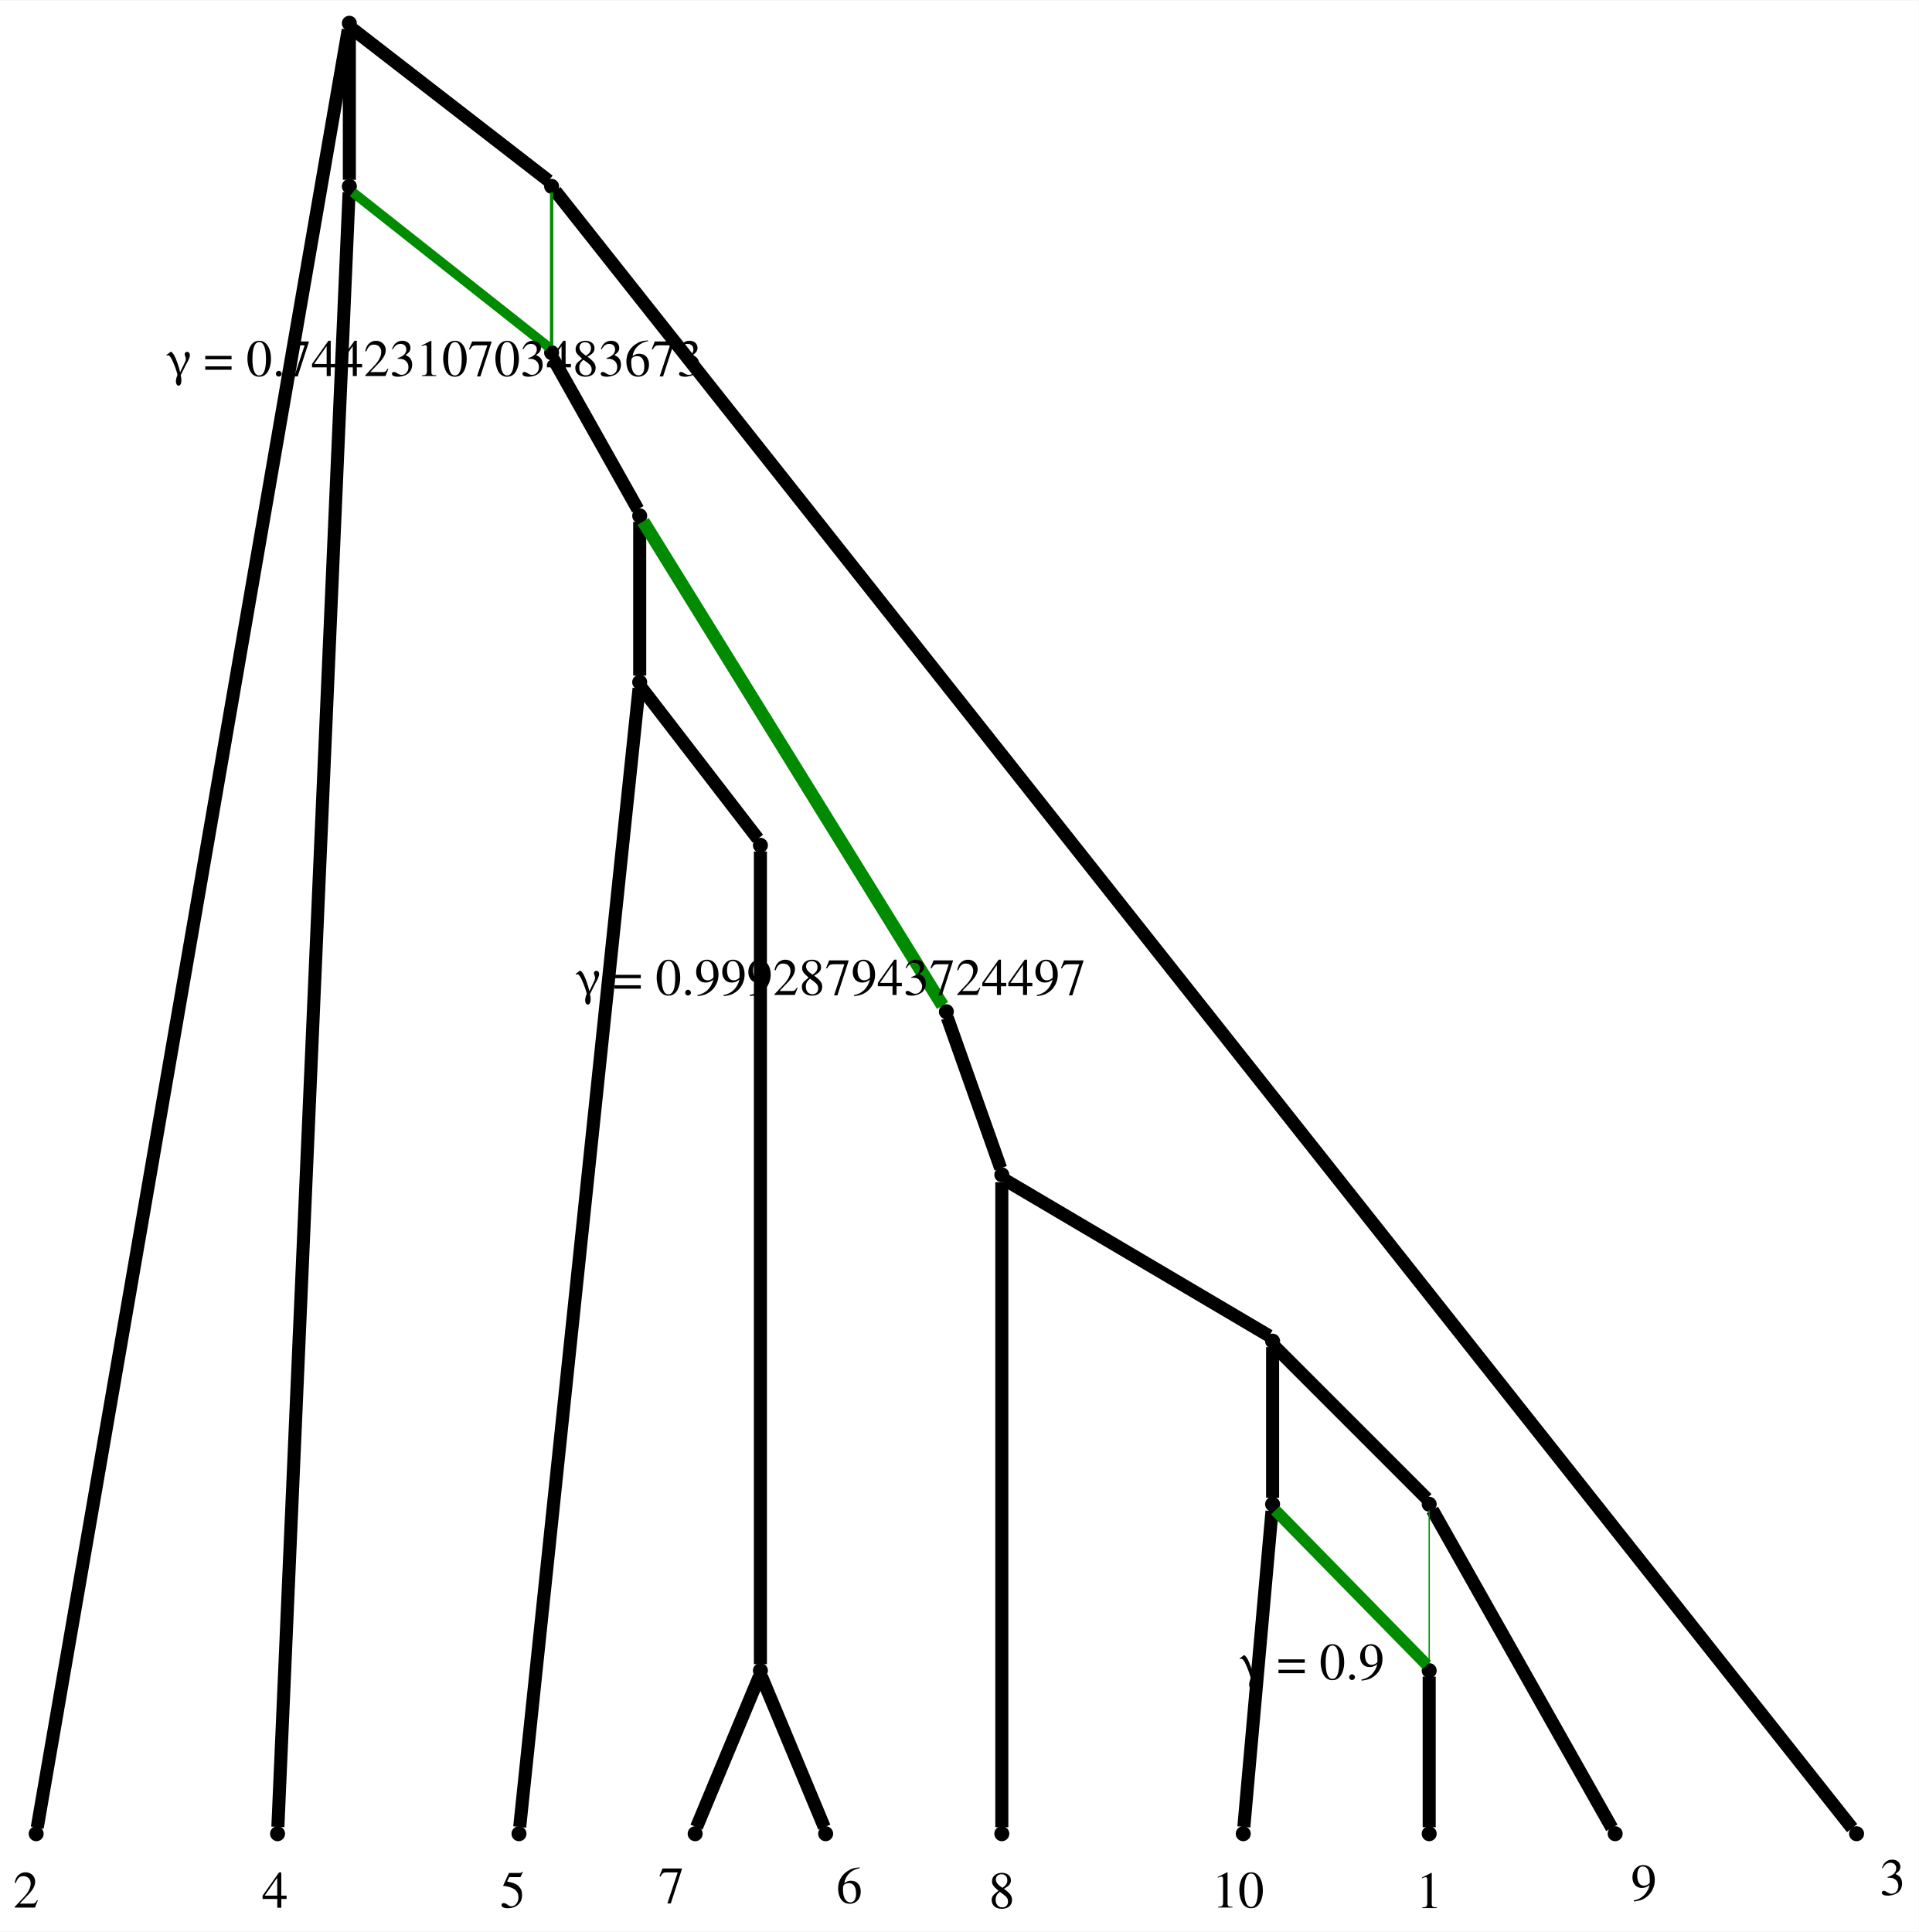
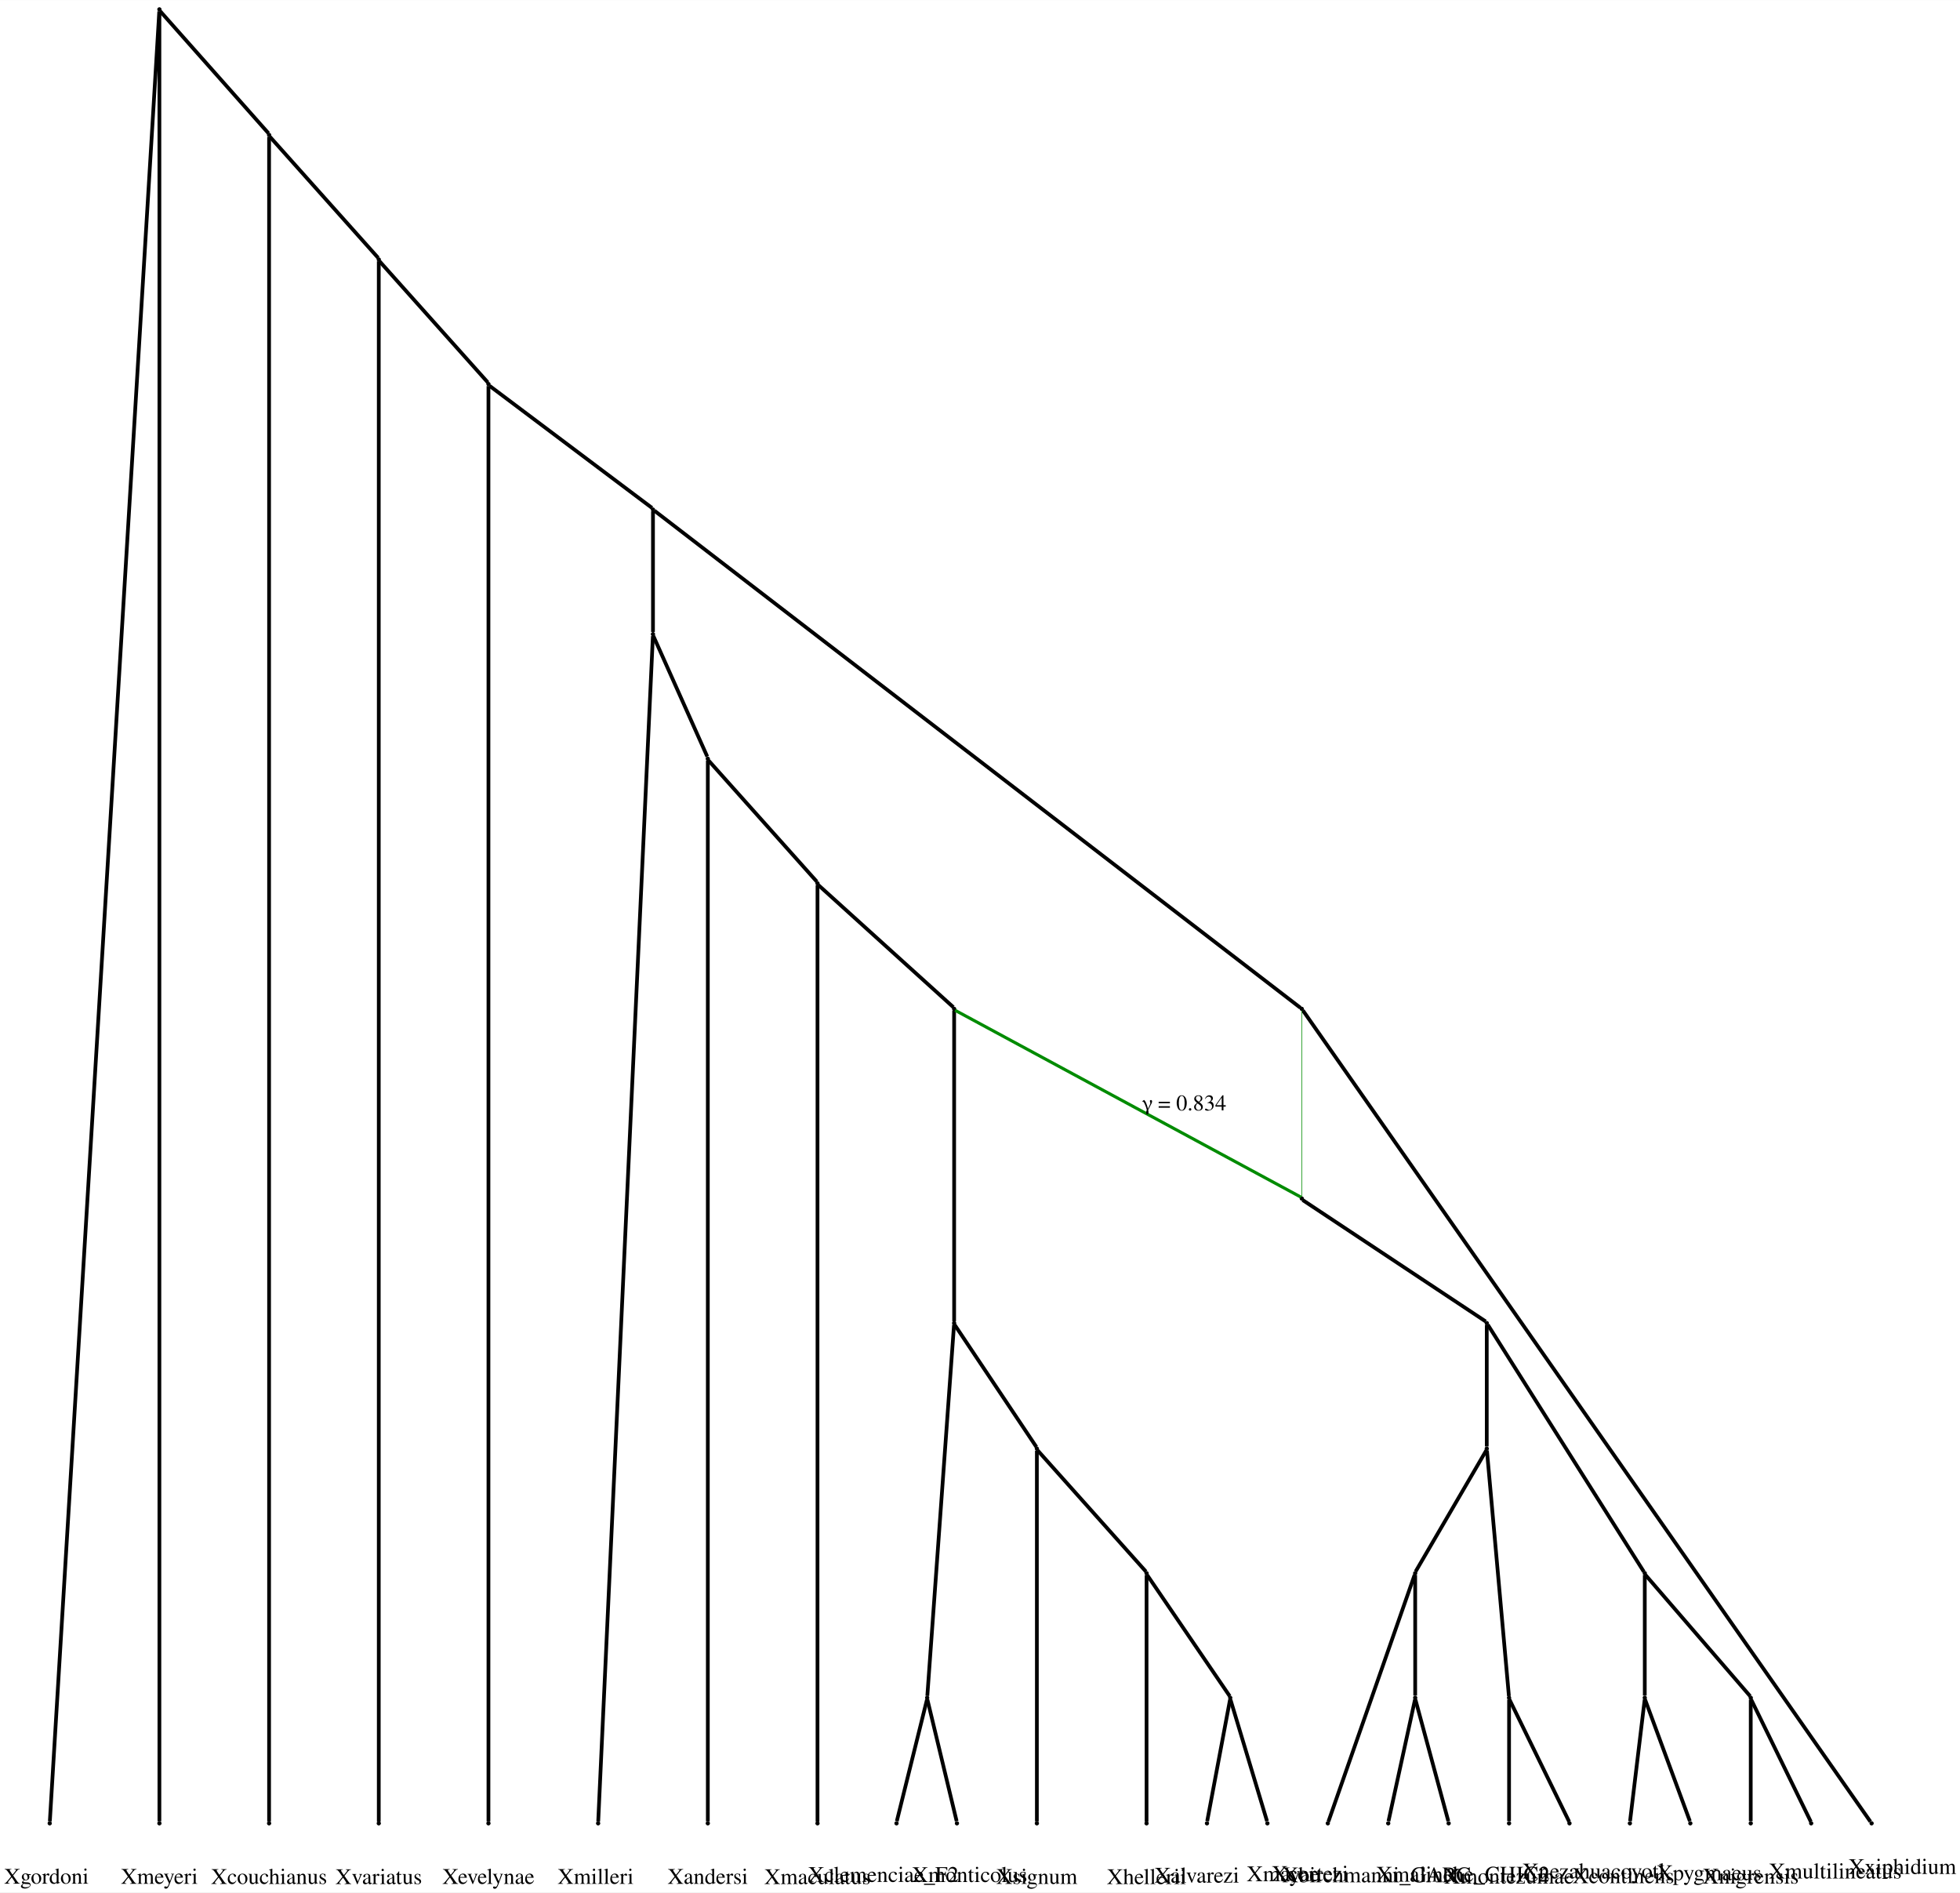
- <svg xmlns="http://www.w3.org/2000/svg" width="429pt" height="432pt" viewBox="0.00 0.00 429.18 432.00">
-   <g id="graph0" class="graph" transform="scale(0.729729 0.729729) rotate(0) translate(4 588.001)">
-     <polygon fill="white" stroke="none" points="-4,4 -4,-588.001 584.143,-588.001 584.143,4 -4,4" />
+ <svg xmlns="http://www.w3.org/2000/svg" width="432pt" height="417pt" viewBox="0.00 0.00 432.00 416.96">
+   <g id="graph0" class="graph" transform="scale(0.204874 0.204874) rotate(0) translate(4 2031.19)">
+     <polygon fill="white" stroke="none" points="-4,4 -4,-2031.19 2104.61,-2031.19 2104.61,4 -4,4" />
    <g id="node1" class="node">
-       <ellipse fill="black" stroke="black" cx="103.085" cy="-581.001" rx="1.8" ry="1.8" />
+       <ellipse fill="black" stroke="black" cx="167.49" cy="-2021.19" rx="1.8" ry="1.8" />
+     </g>
+     <g id="node2" class="node">
+       <ellipse fill="black" stroke="black" cx="49.49" cy="-70.185" rx="1.8" ry="1.8" />
+     </g>
+     <g id="edge1" class="edge">
+       <path fill="none" stroke="black" stroke-width="4" d="M167.357,-2018.98C163.012,-1947.15 53.88,-142.761 49.618,-72.304" />
+       <text text-anchor="middle" x="45.996" y="-5.214" font-family="Times,serif" font-size="24.00">Xgordoni</text>
+     </g>
+     <g id="node3" class="node">
+       <ellipse fill="black" stroke="black" cx="167.49" cy="-70.185" rx="1.8" ry="1.8" />
+     </g>
+     <g id="edge2" class="edge">
+       <path fill="none" stroke="black" stroke-width="4" d="M167.49,-2018.98C167.49,-1947.15 167.49,-142.761 167.49,-72.304" />
+       <text text-anchor="middle" x="167.49" y="-5.104" font-family="Times,serif" font-size="24.00">Xmeyeri</text>
+     </g>
+     <g id="node26" class="node">
+       <ellipse fill="black" stroke="black" cx="285.49" cy="-1886.19" rx="1.8" ry="1.8" />
+     </g>
+     <g id="edge3" class="edge">
+       <path fill="none" stroke="black" stroke-width="4" d="M168.244,-2019.34C177.822,-2008.54 275.654,-1898.27 284.805,-1887.96" />
+     </g>
+     <g id="node4" class="node">
+       <ellipse fill="black" stroke="black" cx="285.49" cy="-70.185" rx="1.8" ry="1.8" />
+     </g>
+     <g id="node5" class="node">
+       <ellipse fill="black" stroke="black" cx="403.49" cy="-70.185" rx="1.8" ry="1.8" />
+     </g>
+     <g id="node6" class="node">
+       <ellipse fill="black" stroke="black" cx="521.49" cy="-70.185" rx="1.8" ry="1.8" />
+     </g>
+     <g id="node7" class="node">
+       <ellipse fill="black" stroke="black" cx="757.49" cy="-70.185" rx="1.8" ry="1.8" />
+     </g>
+     <g id="node8" class="node">
+       <ellipse fill="black" stroke="black" cx="875.49" cy="-70.185" rx="1.8" ry="1.8" />
+     </g>
+     <g id="node9" class="node">
+       <ellipse fill="black" stroke="black" cx="960.49" cy="-70.185" rx="1.8" ry="1.8" />
    </g>
    <g id="node10" class="node">
-       <ellipse fill="black" stroke="black" cx="7.085" cy="-26.001" rx="1.8" ry="1.8" />
+       <ellipse fill="black" stroke="black" cx="1025.49" cy="-70.185" rx="1.8" ry="1.8" />
+     </g>
+     <g id="node11" class="node">
+       <ellipse fill="black" stroke="black" cx="1229.49" cy="-70.185" rx="1.8" ry="1.8" />
+     </g>
+     <g id="node12" class="node">
+       <ellipse fill="black" stroke="black" cx="1294.49" cy="-70.185" rx="1.8" ry="1.8" />
+     </g>
+     <g id="node13" class="node">
+       <ellipse fill="black" stroke="black" cx="1359.49" cy="-70.185" rx="1.8" ry="1.8" />
+     </g>
+     <g id="node14" class="node">
+       <ellipse fill="black" stroke="black" cx="1111.49" cy="-70.185" rx="1.8" ry="1.8" />
+     </g>
+     <g id="node15" class="node">
+       <ellipse fill="black" stroke="black" cx="1489.49" cy="-70.185" rx="1.8" ry="1.8" />
+     </g>
+     <g id="node16" class="node">
+       <ellipse fill="black" stroke="black" cx="1554.49" cy="-70.185" rx="1.8" ry="1.8" />
+     </g>
+     <g id="node17" class="node">
+       <ellipse fill="black" stroke="black" cx="1424.49" cy="-70.185" rx="1.8" ry="1.8" />
+     </g>
+     <g id="node18" class="node">
+       <ellipse fill="black" stroke="black" cx="1619.49" cy="-70.185" rx="1.8" ry="1.8" />
+     </g>
+     <g id="node19" class="node">
+       <ellipse fill="black" stroke="black" cx="1684.49" cy="-70.185" rx="1.8" ry="1.8" />
+     </g>
+     <g id="node20" class="node">
+       <ellipse fill="black" stroke="black" cx="1749.49" cy="-70.185" rx="1.8" ry="1.8" />
+     </g>
+     <g id="node21" class="node">
+       <ellipse fill="black" stroke="black" cx="1814.49" cy="-70.185" rx="1.8" ry="1.8" />
+     </g>
+     <g id="node22" class="node">
+       <ellipse fill="black" stroke="black" cx="1879.49" cy="-70.185" rx="1.8" ry="1.8" />
+     </g>
+     <g id="node23" class="node">
+       <ellipse fill="black" stroke="black" cx="1944.49" cy="-70.185" rx="1.8" ry="1.8" />
+     </g>
+     <g id="node24" class="node">
+       <ellipse fill="black" stroke="black" cx="639.49" cy="-70.185" rx="1.8" ry="1.8" />
+     </g>
+     <g id="node25" class="node">
+       <ellipse fill="black" stroke="black" cx="2009.49" cy="-70.185" rx="1.8" ry="1.8" />
+     </g>
+     <g id="edge4" class="edge">
+       <path fill="none" stroke="black" stroke-width="4" d="M285.49,-1884.13C285.49,-1817.27 285.49,-137.739 285.49,-72.158" />
+       <text text-anchor="middle" x="285.49" y="-4.958" font-family="Times,serif" font-size="24.00">Xcouchianus</text>
+     </g>
+     <g id="node27" class="node">
+       <ellipse fill="black" stroke="black" cx="403.49" cy="-1752.19" rx="1.8" ry="1.8" />
+     </g>
+     <g id="edge5" class="edge">
+       <path fill="none" stroke="black" stroke-width="4" d="M286.244,-1884.34C295.822,-1873.63 393.654,-1764.19 402.805,-1753.95" />
+     </g>
+     <g id="edge6" class="edge">
+       <path fill="none" stroke="black" stroke-width="4" d="M403.49,-1750.29C403.49,-1688.36 403.49,-132.754 403.49,-72.012" />
+       <text text-anchor="middle" x="403.49" y="-4.812" font-family="Times,serif" font-size="24.00">Xvariatus</text>
+     </g>
+     <g id="node28" class="node">
+       <ellipse fill="black" stroke="black" cx="521.49" cy="-1618.19" rx="1.8" ry="1.8" />
+     </g>
+     <g id="edge7" class="edge">
+       <path fill="none" stroke="black" stroke-width="4" d="M404.244,-1750.34C413.822,-1739.63 511.654,-1630.19 520.805,-1619.95" />
+     </g>
+     <g id="edge8" class="edge">
+       <path fill="none" stroke="black" stroke-width="4" d="M521.49,-1616.07C521.49,-1553.75 521.49,-133.219 521.49,-72.209" />
+       <text text-anchor="middle" x="521.49" y="-5.009" font-family="Times,serif" font-size="24.00">Xevelynae</text>
+     </g>
+     <g id="node29" class="node">
+       <ellipse fill="black" stroke="black" cx="698.49" cy="-1483.19" rx="1.8" ry="1.8" />
+     </g>
+     <g id="edge9" class="edge">
+       <path fill="none" stroke="black" stroke-width="4" d="M522.621,-1616.34C536.988,-1605.54 683.736,-1495.27 697.462,-1484.96" />
+     </g>
+     <g id="node30" class="node">
+       <ellipse fill="black" stroke="black" cx="698.49" cy="-1349.19" rx="1.8" ry="1.8" />
+     </g>
+     <g id="edge10" class="edge">
+       <path fill="none" stroke="black" stroke-width="4" d="M698.49,-1481.34C698.49,-1470.8 698.49,-1364.75 698.49,-1351.53" />
+     </g>
+     <g id="node48" class="node">
+       <ellipse fill="black" stroke="black" cx="1396.49" cy="-946.185" rx="1.8" ry="1.8" />
+     </g>
+     <g id="edge46" class="edge">
+       <path fill="none" stroke="black" stroke-width="4" d="M700.027,-1482C735.153,-1454.98 1360.84,-973.609 1395.04,-947.305" />
+     </g>
+     <g id="edge45" class="edge">
+       <path fill="none" stroke="black" stroke-width="4" d="M698.395,-1347.11C695.819,-1291.27 642.098,-126.722 639.582,-72.165" />
+       <text text-anchor="middle" x="636.817" y="-5.028" font-family="Times,serif" font-size="24.00">Xmilleri</text>
+     </g>
+     <g id="node31" class="node">
+       <ellipse fill="black" stroke="black" cx="757.49" cy="-1215.19" rx="1.8" ry="1.8" />
+     </g>
+     <g id="edge11" class="edge">
+       <path fill="none" stroke="black" stroke-width="4" d="M698.867,-1347.34C703.578,-1336.8 750.98,-1230.75 756.887,-1217.53" />
+     </g>
+     <g id="edge12" class="edge">
+       <path fill="none" stroke="black" stroke-width="4" d="M757.49,-1213.33C757.49,-1163.44 757.49,-124.965 757.49,-72.262" />
+       <text text-anchor="middle" x="757.49" y="-5.062" font-family="Times,serif" font-size="24.00">Xandersi</text>
+     </g>
+     <g id="node32" class="node">
+       <ellipse fill="black" stroke="black" cx="875.49" cy="-1081.19" rx="1.8" ry="1.8" />
+     </g>
+     <g id="edge13" class="edge">
+       <path fill="none" stroke="black" stroke-width="4" d="M758.244,-1213.34C767.822,-1202.63 865.654,-1093.19 874.805,-1082.95" />
+     </g>
+     <g id="edge14" class="edge">
+       <path fill="none" stroke="black" stroke-width="4" d="M875.49,-1079.26C875.49,-1031.74 875.49,-118.363 875.49,-72.012" />
+       <text text-anchor="middle" x="875.49" y="-4.812" font-family="Times,serif" font-size="24.00">Xmaculatus</text>
+     </g>
+     <g id="node33" class="node">
+       <ellipse fill="black" stroke="black" cx="1022.49" cy="-946.185" rx="1.8" ry="1.8" />
+     </g>
+     <g id="edge15" class="edge">
+       <path fill="none" stroke="black" stroke-width="4" d="M876.429,-1079.34C888.362,-1068.54 1010.24,-958.272 1021.64,-947.958" />
+     </g>
+     <g id="node34" class="node">
+       <ellipse fill="black" stroke="black" cx="1022.49" cy="-608.185" rx="1.8" ry="1.8" />
+     </g>
+     <g id="edge16" class="edge">
+       <path fill="none" stroke="black" stroke-width="4" d="M1022.49,-944.367C1022.49,-919.009 1022.49,-636.586 1022.49,-610.165" />
+     </g>
+     <g id="node39" class="node">
+       <ellipse fill="black" stroke="black" cx="1396.49" cy="-742.185" rx="1.8" ry="1.8" />
+     </g>
+     <g id="edge27" class="edge">
+       <path fill="none" stroke="#008b00" stroke-width="3.336" d="M1023.56,-944.606C1044.81,-933.128 1374.87,-754.86 1395.48,-743.729" />
+       <text text-anchor="middle" x="1270.26" y="-836.985" font-family="Times,serif" font-size="24.00"> γ = 0.834</text>
+     </g>
+     <g id="node35" class="node">
+       <ellipse fill="black" stroke="black" cx="993.49" cy="-205.185" rx="1.8" ry="1.8" />
+     </g>
+     <g id="edge17" class="edge">
+       <path fill="none" stroke="black" stroke-width="4" d="M1022.36,-606.388C1020.36,-578.565 995.746,-236.532 993.634,-207.19" />
+     </g>
+     <g id="node36" class="node">
+       <ellipse fill="black" stroke="black" cx="1111.49" cy="-473.185" rx="1.8" ry="1.8" />
+     </g>
+     <g id="edge20" class="edge">
+       <path fill="none" stroke="black" stroke-width="4" d="M1023.06,-606.336C1030.28,-595.54 1104.07,-485.272 1110.97,-474.958" />
+     </g>
+     <g id="edge18" class="edge">
+       <path fill="none" stroke="black" stroke-width="4" d="M993.279,-203.336C990.645,-192.717 964.131,-85.86 960.828,-72.545" />
+       <text text-anchor="middle" x="946.378" y="-7.111" font-family="Times,serif" font-size="24.00">Xclemenciae_F2</text>
+     </g>
+     <g id="edge19" class="edge">
+       <path fill="none" stroke="black" stroke-width="4" d="M993.695,-203.336C996.25,-192.717 1021.96,-85.86 1025.16,-72.545" />
+       <text text-anchor="middle" x="1039.2" y="-7.01" font-family="Times,serif" font-size="24.00">Xmonticolus</text>
+     </g>
+     <g id="edge26" class="edge">
+       <path fill="none" stroke="black" stroke-width="4" d="M1111.49,-471.017C1111.49,-440.659 1111.49,-101.283 1111.49,-72.174" />
+       <text text-anchor="middle" x="1111.49" y="-4.974" font-family="Times,serif" font-size="24.00">Xsignum</text>
+     </g>
+     <g id="node37" class="node">
+       <ellipse fill="black" stroke="black" cx="1229.49" cy="-339.185" rx="1.8" ry="1.8" />
+     </g>
+     <g id="edge21" class="edge">
+       <path fill="none" stroke="black" stroke-width="4" d="M1112.24,-471.342C1121.82,-460.627 1219.65,-351.188 1228.8,-340.952" />
+     </g>
+     <g id="edge22" class="edge">
+       <path fill="none" stroke="black" stroke-width="4" d="M1229.49,-337.175C1229.49,-313.809 1229.49,-94.24 1229.49,-72" />
+       <text text-anchor="middle" x="1229.49" y="-4.8" font-family="Times,serif" font-size="24.00">Xhellerii</text>
+     </g>
+     <g id="node38" class="node">
+       <ellipse fill="black" stroke="black" cx="1319.49" cy="-205.185" rx="1.8" ry="1.8" />
    </g>
    <g id="edge23" class="edge">
-       <path fill="none" stroke="black" stroke-width="4" d="M102.737,-578.991C96.674,-543.94 13.266,-61.735 7.409,-27.873" />
-       <text text-anchor="middle" x="4" y="-3.366" font-family="Times,serif" font-size="16.00">2</text>
-     </g>
-     <g id="node12" class="node">
-       <ellipse fill="black" stroke="black" cx="103.085" cy="-531.001" rx="1.8" ry="1.8" />
-     </g>
-     <g id="edge1" class="edge">
-       <path fill="none" stroke="black" stroke-width="4" d="M103.085,-579.168C103.085,-573.391 103.085,-539.347 103.085,-533.014" />
-     </g>
-     <g id="node24" class="node">
-       <ellipse fill="black" stroke="black" cx="165.085" cy="-531.001" rx="1.8" ry="1.8" />
+       <path fill="none" stroke="black" stroke-width="4" d="M1230.06,-337.342C1237.37,-326.627 1311.99,-217.188 1318.97,-206.952" />
    </g>
    <g id="edge24" class="edge">
-       <path fill="none" stroke="black" stroke-width="4" d="M104.161,-579.168C111.751,-573.292 157.123,-538.165 164.166,-532.712" />
-     </g>
-     <g id="node2" class="node">
-       <ellipse fill="black" stroke="black" cx="81.085" cy="-26.001" rx="1.8" ry="1.8" />
-     </g>
-     <g id="node3" class="node">
-       <ellipse fill="black" stroke="black" cx="155.085" cy="-26.001" rx="1.8" ry="1.8" />
-     </g>
-     <g id="node4" class="node">
-       <ellipse fill="black" stroke="black" cx="209.085" cy="-26.001" rx="1.8" ry="1.8" />
-     </g>
-     <g id="node5" class="node">
-       <ellipse fill="black" stroke="black" cx="249.085" cy="-26.001" rx="1.8" ry="1.8" />
-     </g>
-     <g id="node6" class="node">
-       <ellipse fill="black" stroke="black" cx="377.085" cy="-26.001" rx="1.8" ry="1.8" />
-     </g>
-     <g id="node7" class="node">
-       <ellipse fill="black" stroke="black" cx="434.085" cy="-26.001" rx="1.8" ry="1.8" />
-     </g>
-     <g id="node8" class="node">
-       <ellipse fill="black" stroke="black" cx="491.085" cy="-26.001" rx="1.8" ry="1.8" />
-     </g>
-     <g id="node9" class="node">
-       <ellipse fill="black" stroke="black" cx="303.085" cy="-26.001" rx="1.8" ry="1.8" />
-     </g>
-     <g id="node11" class="node">
-       <ellipse fill="black" stroke="black" cx="565.085" cy="-26.001" rx="1.8" ry="1.8" />
-     </g>
-     <g id="edge2" class="edge">
-       <path fill="none" stroke="black" stroke-width="4" d="M103.005,-529.172C101.622,-497.408 82.656,-62.062 81.176,-28.099" />
-       <text text-anchor="middle" x="80.306" y="-3.318" font-family="Times,serif" font-size="16.00">4</text>
-     </g>
-     <g id="node13" class="node">
-       <ellipse fill="black" stroke="black" cx="165.085" cy="-480.001" rx="1.8" ry="1.8" />
-     </g>
-     <g id="edge3" class="edge">
-       <path fill="none" stroke="#008b00" stroke-width="2.977" d="M104.161,-529.15C111.751,-523.152 157.123,-487.293 164.166,-481.727" />
-       <text text-anchor="middle" x="129.404" y="-472.855" font-family="Times,serif" font-size="16.00"> γ = 0.7442310703483673</text>
-     </g>
-     <g id="node14" class="node">
-       <ellipse fill="black" stroke="black" cx="192.085" cy="-430.001" rx="1.8" ry="1.8" />
-     </g>
-     <g id="edge4" class="edge">
-       <path fill="none" stroke="black" stroke-width="4" d="M165.554,-478.168C168.803,-472.391 187.953,-438.347 191.515,-432.014" />
-     </g>
-     <g id="node15" class="node">
-       <ellipse fill="black" stroke="black" cx="192.085" cy="-379.001" rx="1.8" ry="1.8" />
-     </g>
-     <g id="edge5" class="edge">
-       <path fill="none" stroke="black" stroke-width="4" d="M192.085,-428.15C192.085,-422.254 192.085,-387.5 192.085,-381.035" />
-     </g>
-     <g id="node18" class="node">
-       <ellipse fill="black" stroke="black" cx="286.085" cy="-278.001" rx="1.8" ry="1.8" />
-     </g>
-     <g id="edge12" class="edge">
-       <path fill="none" stroke="#008b00" stroke-width="3.997" d="M193.141,-428.294C202.742,-412.769 274.824,-296.209 284.913,-279.895" />
-       <text text-anchor="middle" x="250.848" y="-283.127" font-family="Times,serif" font-size="16.00"> γ = 0.999287943724497</text>
-     </g>
-     <g id="edge6" class="edge">
-       <path fill="none" stroke="black" stroke-width="4" d="M191.886,-377.101C189.11,-350.619 158.194,-55.662 155.302,-28.068" />
-       <text text-anchor="middle" x="153.217" y="-3.377" font-family="Times,serif" font-size="16.00">5</text>
-     </g>
-     <g id="node16" class="node">
-       <ellipse fill="black" stroke="black" cx="229.085" cy="-329.001" rx="1.8" ry="1.8" />
-     </g>
-     <g id="edge7" class="edge">
-       <path fill="none" stroke="black" stroke-width="4" d="M192.727,-377.168C197.18,-371.391 223.422,-337.347 228.304,-331.014" />
-     </g>
-     <g id="node17" class="node">
-       <ellipse fill="black" stroke="black" cx="229.085" cy="-76.001" rx="1.8" ry="1.8" />
-     </g>
-     <g id="edge8" class="edge">
-       <path fill="none" stroke="black" stroke-width="4" d="M229.085,-327.11C229.085,-305.224 229.085,-100.321 229.085,-77.975" />
-     </g>
-     <g id="edge11" class="edge">
-       <path fill="none" stroke="#008b00" stroke-width="0.003" d="M230.074,-327.15C237.052,-321.152 278.765,-285.293 285.241,-279.727" />
-     </g>
-     <g id="edge9" class="edge">
-       <path fill="none" stroke="black" stroke-width="4" d="M228.738,-74.168C226.331,-68.391 212.146,-34.347 209.507,-28.014" />
-       <text text-anchor="middle" x="201.815" y="-4.753" font-family="Times,serif" font-size="16.00">7</text>
-     </g>
-     <g id="edge10" class="edge">
-       <path fill="none" stroke="black" stroke-width="4" d="M229.432,-74.168C231.839,-68.391 246.024,-34.347 248.663,-28.014" />
-       <text text-anchor="middle" x="256.355" y="-4.753" font-family="Times,serif" font-size="16.00">6</text>
-     </g>
-     <g id="node19" class="node">
-       <ellipse fill="black" stroke="black" cx="303.085" cy="-228.001" rx="1.8" ry="1.8" />
-     </g>
-     <g id="edge13" class="edge">
-       <path fill="none" stroke="black" stroke-width="4" d="M286.38,-276.168C288.426,-270.391 300.483,-236.347 302.726,-230.014" />
-     </g>
-     <g id="edge22" class="edge">
-       <path fill="none" stroke="black" stroke-width="4" d="M303.085,-225.732C303.085,-204.927 303.085,-47.586 303.085,-28" />
-       <text text-anchor="middle" x="303.085" y="-3.2" font-family="Times,serif" font-size="16.00">8</text>
-     </g>
-     <g id="node20" class="node">
-       <ellipse fill="black" stroke="black" cx="386.085" cy="-177.001" rx="1.8" ry="1.8" />
-     </g>
-     <g id="edge14" class="edge">
-       <path fill="none" stroke="black" stroke-width="4" d="M304.017,-226.45C312.495,-221.446 376.142,-183.871 385.051,-178.611" />
-     </g>
-     <g id="node21" class="node">
-       <ellipse fill="black" stroke="black" cx="386.085" cy="-127.001" rx="1.8" ry="1.8" />
-     </g>
-     <g id="edge15" class="edge">
-       <path fill="none" stroke="black" stroke-width="4" d="M386.085,-175.168C386.085,-169.391 386.085,-135.347 386.085,-129.014" />
-     </g>
-     <g id="node23" class="node">
-       <ellipse fill="black" stroke="black" cx="434.085" cy="-127.001" rx="1.8" ry="1.8" />
-     </g>
-     <g id="edge19" class="edge">
-       <path fill="none" stroke="black" stroke-width="4" d="M386.918,-175.168C392.794,-169.292 427.921,-134.165 433.374,-128.712" />
-     </g>
-     <g id="edge16" class="edge">
-       <path fill="none" stroke="black" stroke-width="4" d="M385.897,-124.891C384.726,-111.747 378.44,-41.209 377.272,-28.099" />
-       <text text-anchor="middle" x="375.497" y="-3.378" font-family="Times,serif" font-size="16.00">10</text>
-     </g>
-     <g id="node22" class="node">
-       <ellipse fill="black" stroke="black" cx="434.085" cy="-76.001" rx="1.8" ry="1.8" />
-     </g>
-     <g id="edge17" class="edge">
-       <path fill="none" stroke="#008b00" stroke-width="3.6" d="M386.918,-125.15C392.794,-119.152 427.921,-83.293 433.374,-77.727" />
-       <text text-anchor="middle" x="398.376" y="-73.287" font-family="Times,serif" font-size="16.00"> γ = 0.9</text>
-     </g>
-     <g id="edge18" class="edge">
-       <path fill="none" stroke="black" stroke-width="4" d="M434.085,-74.168C434.085,-68.391 434.085,-34.347 434.085,-28.014" />
-       <text text-anchor="middle" x="434.085" y="-3.214" font-family="Times,serif" font-size="16.00">1</text>
-     </g>
-     <g id="edge20" class="edge">
-       <path fill="none" stroke="black" stroke-width="4" d="M435.074,-125.248C441.993,-112.989 483.061,-40.219 490.068,-27.802" />
-       <text text-anchor="middle" x="499.898" y="-5.584" font-family="Times,serif" font-size="16.00">9</text>
-     </g>
-     <g id="edge21" class="edge">
-       <path fill="none" stroke="#008b00" stroke-width="0.4" d="M434.085,-125.15C434.085,-119.254 434.085,-84.5 434.085,-78.035" />
-     </g>
-     <g id="edge26" class="edge">
-       <path fill="none" stroke="black" stroke-width="4" d="M166.232,-529.552C188.87,-500.973 539.125,-58.775 563.725,-27.718" />
-       <text text-anchor="middle" x="576.143" y="-7.24" font-family="Times,serif" font-size="16.00">3</text>
+       <path fill="none" stroke="black" stroke-width="4" d="M1319.33,-203.336C1317.33,-192.717 1297.25,-85.86 1294.75,-72.545" />
+       <text text-anchor="middle" x="1283.66" y="-6.378" font-family="Times,serif" font-size="24.00">Xalvarezi</text>
    </g>
    <g id="edge25" class="edge">
-       <path fill="none" stroke="#008b00" stroke-width="1.023" d="M165.085,-529.15C165.085,-523.254 165.085,-488.5 165.085,-482.035" />
+       <path fill="none" stroke="black" stroke-width="4" d="M1319.75,-203.336C1322.94,-192.717 1355.08,-85.86 1359.08,-72.545" />
+       <text text-anchor="middle" x="1376.36" y="-7.887" font-family="Times,serif" font-size="24.00">Xmayae</text>
+     </g>
+     <g id="node40" class="node">
+       <ellipse fill="black" stroke="black" cx="1595.49" cy="-608.185" rx="1.8" ry="1.8" />
+     </g>
+     <g id="edge28" class="edge">
+       <path fill="none" stroke="black" stroke-width="4" d="M1397.38,-740.597C1411.06,-731.52 1578.64,-620.365 1594.32,-609.965" />
+     </g>
+     <g id="node41" class="node">
+       <ellipse fill="black" stroke="black" cx="1595.49" cy="-473.185" rx="1.8" ry="1.8" />
+     </g>
+     <g id="edge29" class="edge">
+       <path fill="none" stroke="black" stroke-width="4" d="M1595.49,-606.336C1595.49,-595.717 1595.49,-488.86 1595.49,-475.545" />
+     </g>
+     <g id="node45" class="node">
+       <ellipse fill="black" stroke="black" cx="1765.49" cy="-339.185" rx="1.8" ry="1.8" />
+     </g>
+     <g id="edge38" class="edge">
+       <path fill="none" stroke="black" stroke-width="4" d="M1596.58,-606.467C1610.38,-584.631 1751.32,-361.608 1764.5,-340.748" />
+     </g>
+     <g id="node42" class="node">
+       <ellipse fill="black" stroke="black" cx="1518.49" cy="-339.185" rx="1.8" ry="1.8" />
+     </g>
+     <g id="edge30" class="edge">
+       <path fill="none" stroke="black" stroke-width="4" d="M1595,-471.342C1588.75,-460.627 1524.91,-351.188 1518.94,-340.952" />
+     </g>
+     <g id="node44" class="node">
+       <ellipse fill="black" stroke="black" cx="1619.49" cy="-205.185" rx="1.8" ry="1.8" />
+     </g>
+     <g id="edge35" class="edge">
+       <path fill="none" stroke="black" stroke-width="4" d="M1595.67,-471.182C1597.75,-447.903 1617.34,-229.15 1619.33,-206.993" />
+     </g>
+     <g id="edge34" class="edge">
+       <path fill="none" stroke="black" stroke-width="4" d="M1517.89,-337.467C1510.29,-315.721 1432.96,-94.433 1425.13,-72.015" />
+       <text text-anchor="middle" x="1405.34" y="-8.173" font-family="Times,serif" font-size="24.00">Xcortezi</text>
+     </g>
+     <g id="node43" class="node">
+       <ellipse fill="black" stroke="black" cx="1518.49" cy="-205.185" rx="1.8" ry="1.8" />
+     </g>
+     <g id="edge31" class="edge">
+       <path fill="none" stroke="black" stroke-width="4" d="M1518.49,-337.342C1518.49,-326.803 1518.49,-220.75 1518.49,-207.535" />
+     </g>
+     <g id="edge32" class="edge">
+       <path fill="none" stroke="black" stroke-width="4" d="M1518.31,-203.336C1515.99,-192.717 1492.69,-85.86 1489.79,-72.545" />
+       <text text-anchor="middle" x="1477" y="-6.722" font-family="Times,serif" font-size="24.00">Xbirchmanni_GARC</text>
+     </g>
+     <g id="edge33" class="edge">
+       <path fill="none" stroke="black" stroke-width="4" d="M1518.72,-203.336C1521.59,-192.717 1550.52,-85.86 1554.12,-72.545" />
+       <text text-anchor="middle" x="1569.8" y="-7.429" font-family="Times,serif" font-size="24.00">Xmalinche_CHIC2</text>
+     </g>
+     <g id="edge36" class="edge">
+       <path fill="none" stroke="black" stroke-width="4" d="M1619.49,-203.336C1619.49,-192.717 1619.49,-85.86 1619.49,-72.545" />
+       <text text-anchor="middle" x="1619.49" y="-5.345" font-family="Times,serif" font-size="24.00">Xmontezumae</text>
+     </g>
+     <g id="edge37" class="edge">
+       <path fill="none" stroke="black" stroke-width="4" d="M1619.91,-203.336C1625.18,-192.54 1679.07,-82.272 1684.11,-71.958" />
+       <text text-anchor="middle" x="1710.46" y="-10.851" font-family="Times,serif" font-size="24.00">Xnezahuacoyotl</text>
+     </g>
+     <g id="node46" class="node">
+       <ellipse fill="black" stroke="black" cx="1765.49" cy="-205.185" rx="1.8" ry="1.8" />
+     </g>
+     <g id="edge39" class="edge">
+       <path fill="none" stroke="black" stroke-width="4" d="M1765.49,-337.342C1765.49,-326.803 1765.49,-220.75 1765.49,-207.535" />
+     </g>
+     <g id="node47" class="node">
+       <ellipse fill="black" stroke="black" cx="1879.49" cy="-205.185" rx="1.8" ry="1.8" />
+     </g>
+     <g id="edge42" class="edge">
+       <path fill="none" stroke="black" stroke-width="4" d="M1766.22,-337.342C1775.47,-326.627 1869.99,-217.188 1878.83,-206.952" />
+     </g>
+     <g id="edge40" class="edge">
+       <path fill="none" stroke="black" stroke-width="4" d="M1765.39,-203.336C1764.11,-192.717 1751.26,-85.86 1749.65,-72.545" />
+       <text text-anchor="middle" x="1742.49" y="-5.774" font-family="Times,serif" font-size="24.00">Xcontinens</text>
+     </g>
+     <g id="edge41" class="edge">
+       <path fill="none" stroke="black" stroke-width="4" d="M1765.8,-203.336C1769.72,-192.717 1809.08,-85.86 1813.99,-72.545" />
+       <text text-anchor="middle" x="1834.73" y="-9.044" font-family="Times,serif" font-size="24.00">Xpygmaeus</text>
+     </g>
+     <g id="edge43" class="edge">
+       <path fill="none" stroke="black" stroke-width="4" d="M1879.49,-203.336C1879.49,-192.717 1879.49,-85.86 1879.49,-72.545" />
+       <text text-anchor="middle" x="1879.49" y="-5.345" font-family="Times,serif" font-size="24.00">Xnigrensis</text>
+     </g>
+     <g id="edge44" class="edge">
+       <path fill="none" stroke="black" stroke-width="4" d="M1879.91,-203.336C1885.18,-192.54 1939.07,-82.272 1944.11,-71.958" />
+       <text text-anchor="middle" x="1970.46" y="-10.851" font-family="Times,serif" font-size="24.00">Xmultilineatus</text>
+     </g>
+     <g id="edge47" class="edge">
+       <path fill="none" stroke="black" stroke-width="4" d="M1397.66,-944.52C1426.42,-903.421 1978.06,-115.099 2008.21,-72.018" />
+       <text text-anchor="middle" x="2042.61" y="-15.659" font-family="Times,serif" font-size="24.00">Xxiphidium</text>
+     </g>
+     <g id="edge48" class="edge">
+       <path fill="none" stroke="#008b00" stroke-width="0.664" d="M1396.49,-944.285C1396.49,-930.281 1396.49,-757.495 1396.49,-744.018" />
    </g>
  </g>
</svg>
